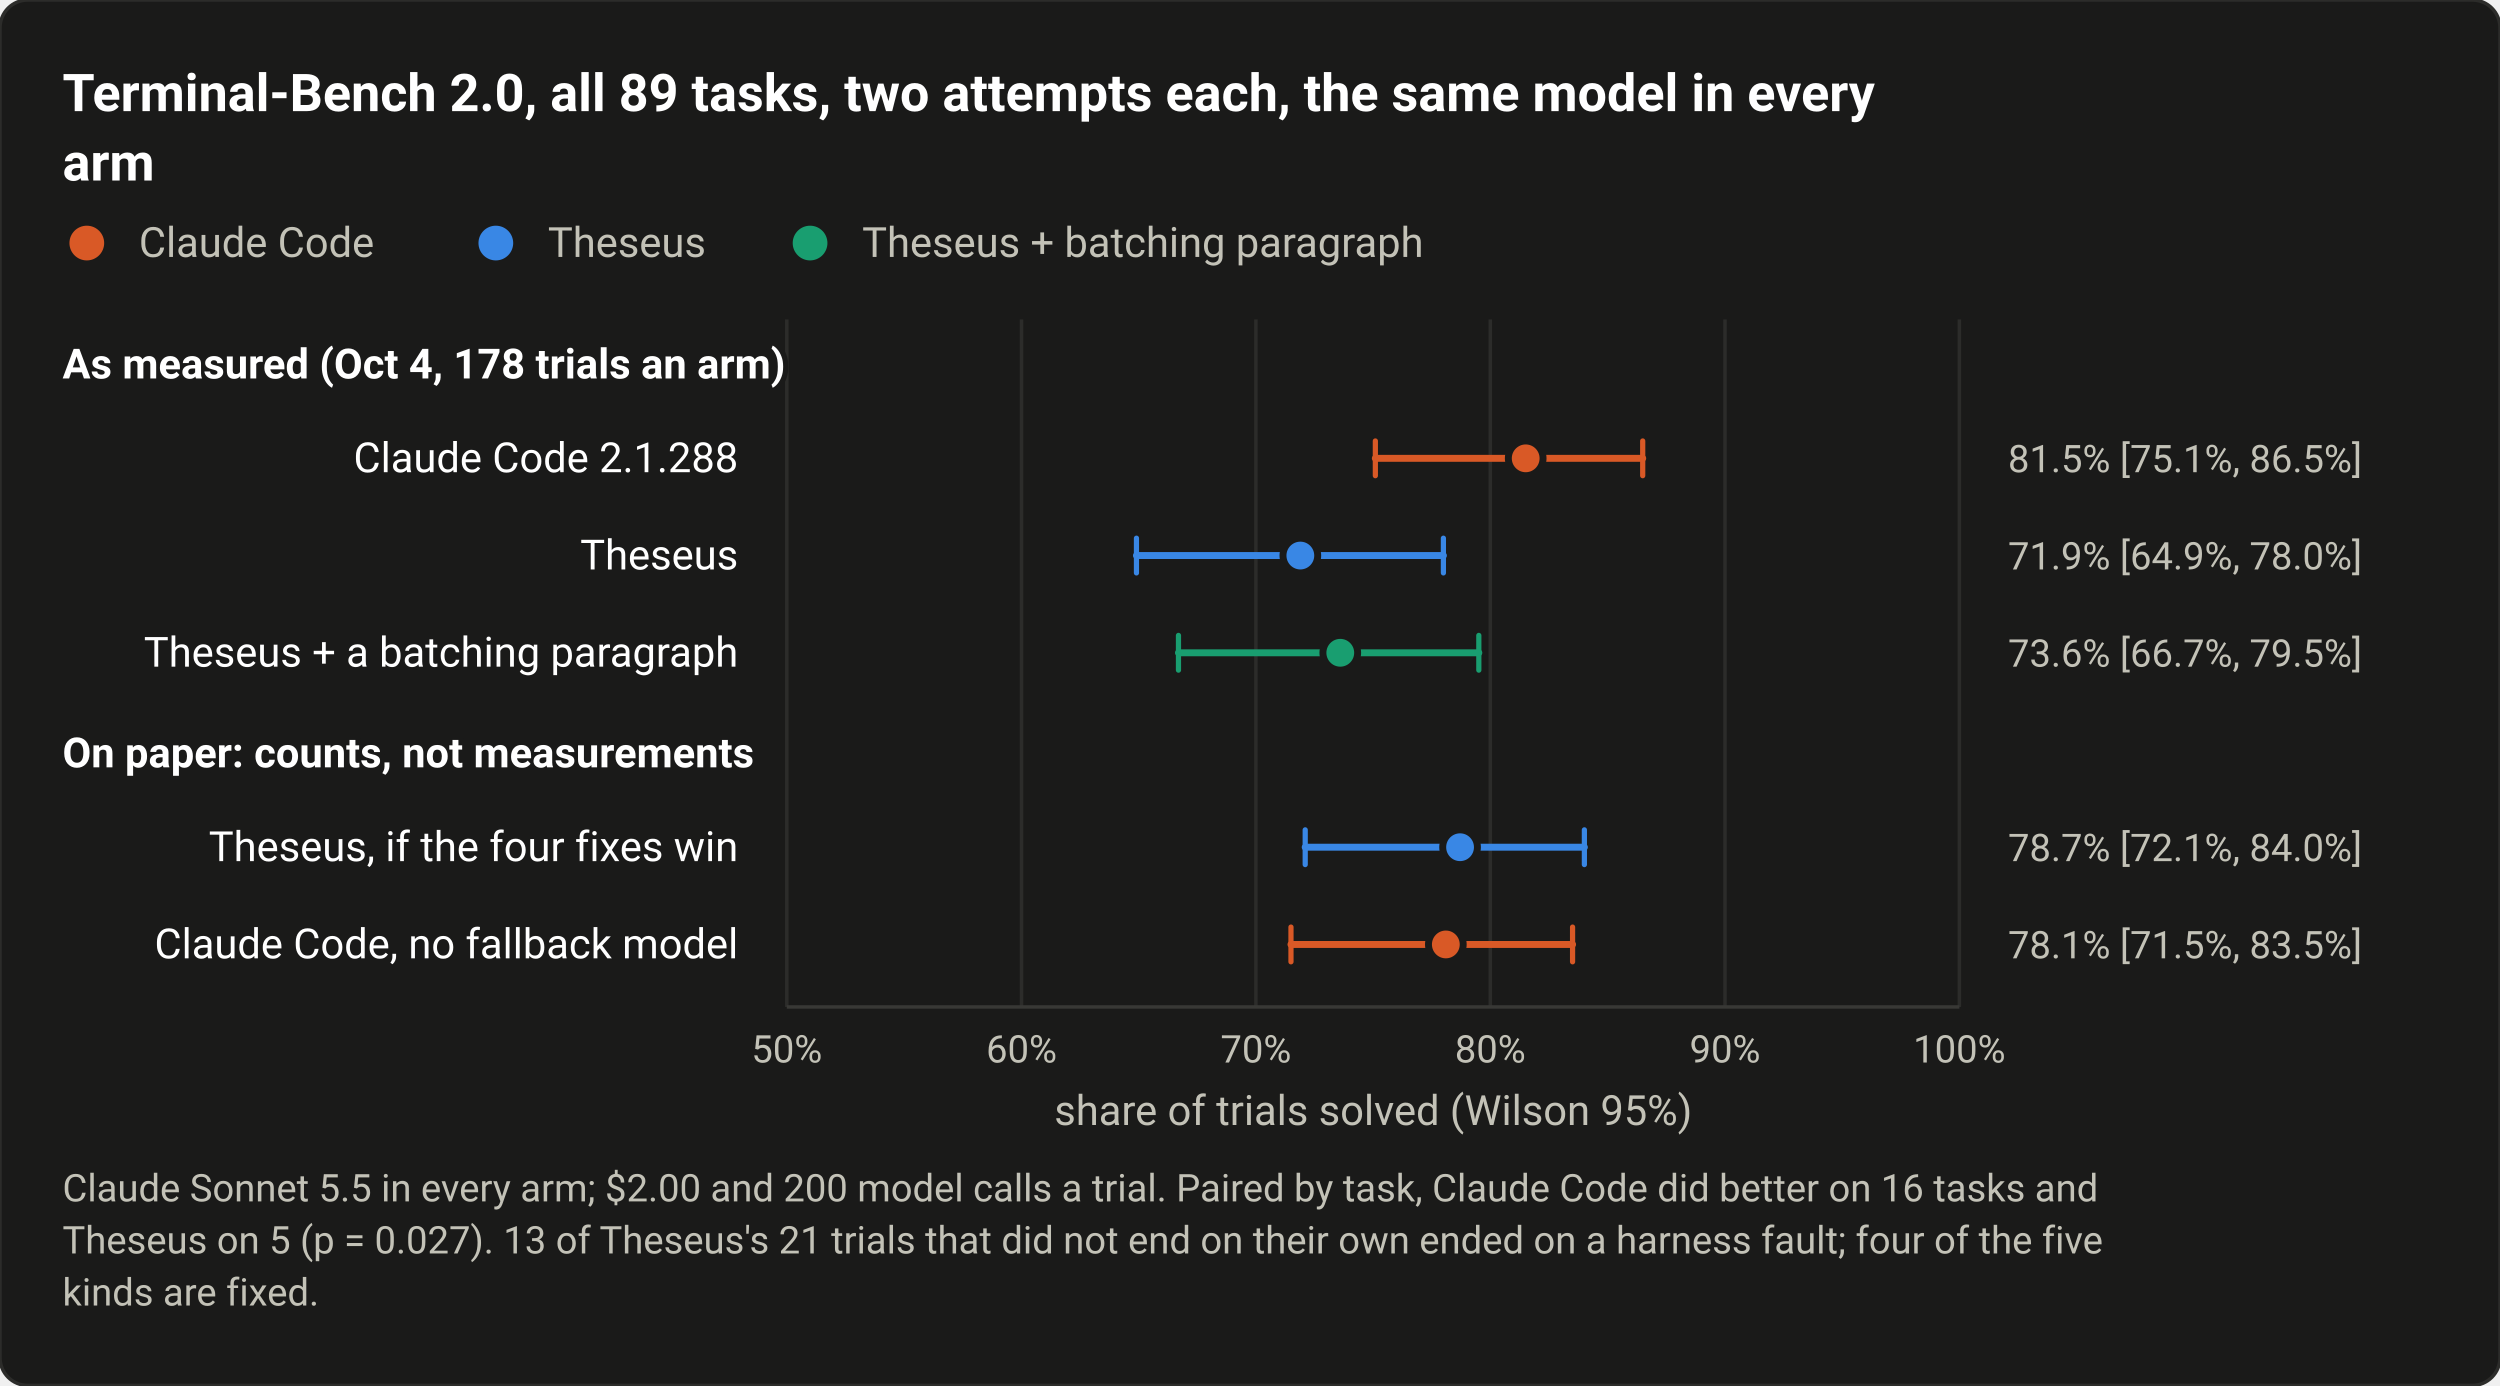
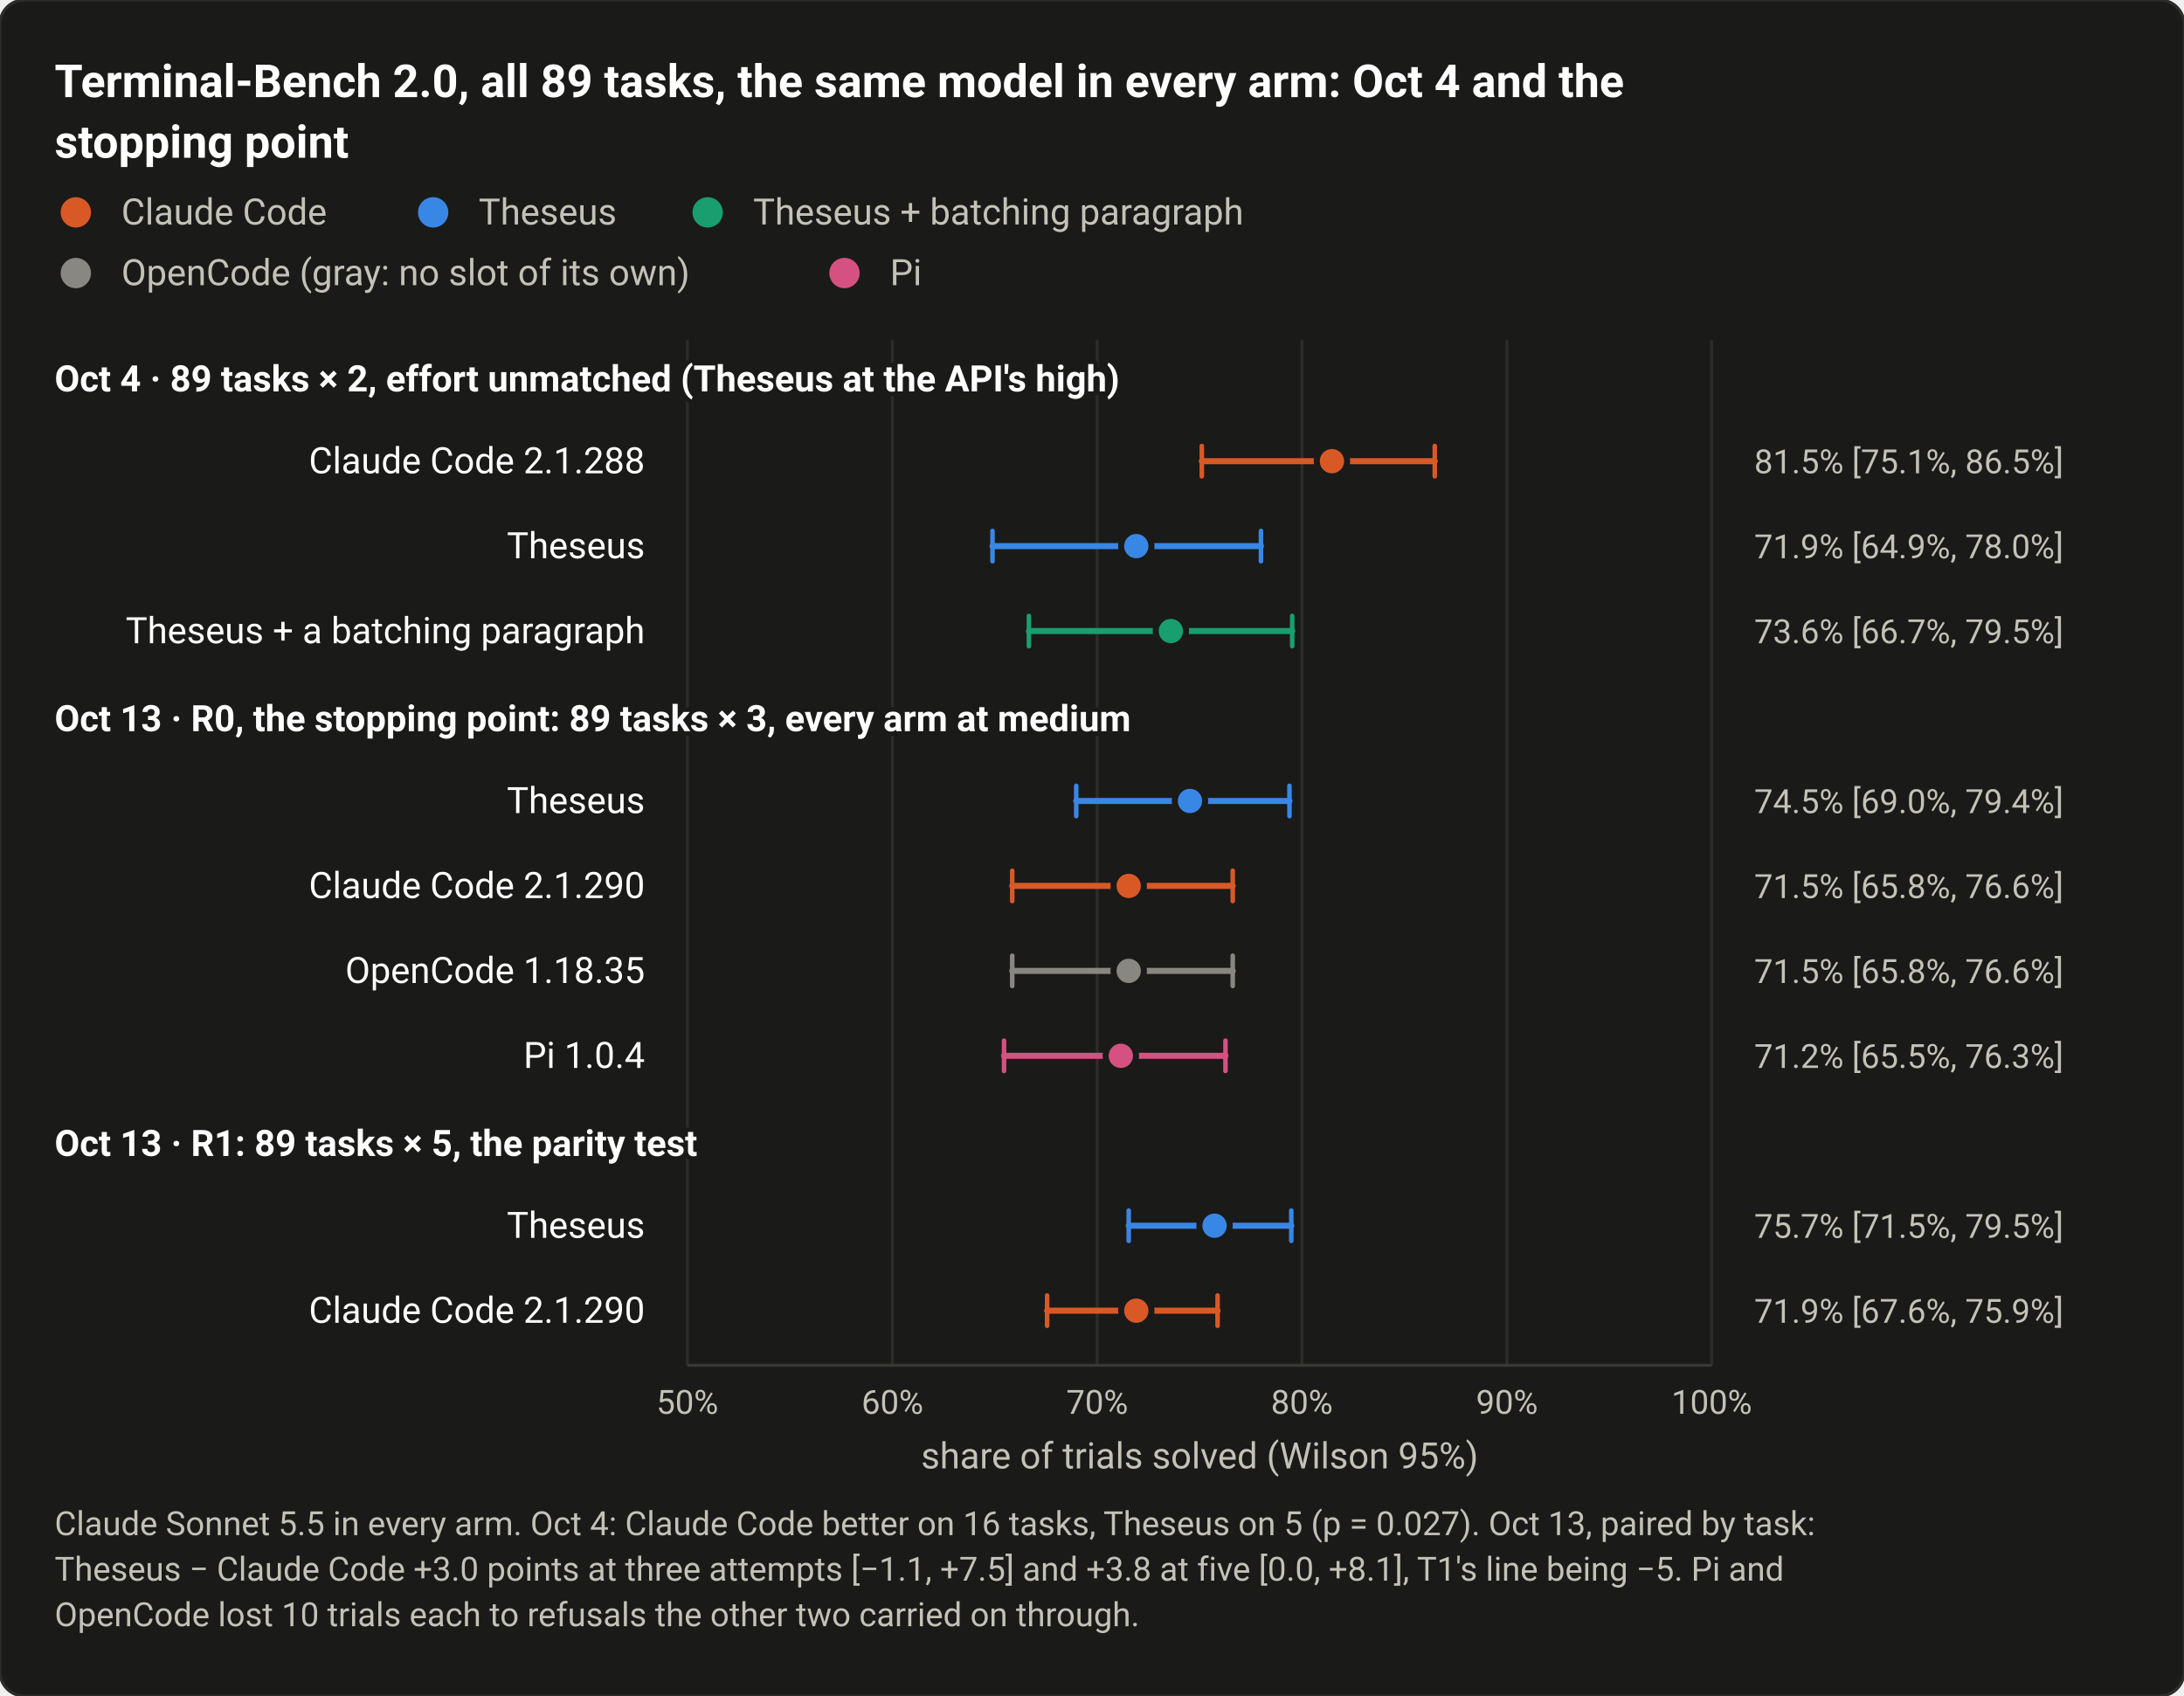
- <svg xmlns="http://www.w3.org/2000/svg" width="720" height="399" viewBox="0 0 720 399" role="img" aria-labelledby="t-tb-full t-tb-full-d" font-family="system-ui, -apple-system, 'Segoe UI', Roboto, Helvetica, Arial, sans-serif">
-   <rect width="720" height="399" rx="8" fill="#1a1a19" stroke="#2c2c2a" />
-   <text x="18.0" y="32.0" font-size="15" fill="#ffffff" font-weight="600">Terminal-Bench 2.0, all 89 tasks, two attempts each, the same model in every</text>
-   <text x="18.0" y="52.0" font-size="15" fill="#ffffff" font-weight="600">arm</text>
+ <svg xmlns="http://www.w3.org/2000/svg" width="720" height="559" viewBox="0 0 720 559" role="img" aria-labelledby="t-tb-full t-tb-full-d" font-family="system-ui, -apple-system, 'Segoe UI', Roboto, Helvetica, Arial, sans-serif">
+   <rect width="720" height="559" rx="8" fill="#1a1a19" stroke="#2c2c2a" />
+   <text x="18.0" y="32.0" font-size="15" fill="#ffffff" font-weight="600">Terminal-Bench 2.0, all 89 tasks, the same model in every arm: Oct 4 and the</text>
+   <text x="18.0" y="52.0" font-size="15" fill="#ffffff" font-weight="600">stopping point</text>
  <circle cx="25.0" cy="70.0" r="5" fill="#d95926" />
  <text x="40.0" y="74.0" font-size="12" fill="#c3c2b7">Claude Code</text>
  <circle cx="142.8" cy="70.0" r="5" fill="#3987e5" />
  <text x="157.8" y="74.0" font-size="12" fill="#c3c2b7">Theseus</text>
  <circle cx="233.3" cy="70.0" r="5" fill="#199e70" />
  <text x="248.3" y="74.0" font-size="12" fill="#c3c2b7">Theseus + batching paragraph</text>
-   <line x1="226.6" y1="92.0" x2="226.6" y2="290.0" stroke="#2c2c2a" stroke-width="1" />
-   <line x1="294.2" y1="92.0" x2="294.2" y2="290.0" stroke="#2c2c2a" stroke-width="1" />
-   <line x1="361.7" y1="92.0" x2="361.7" y2="290.0" stroke="#2c2c2a" stroke-width="1" />
-   <line x1="429.2" y1="92.0" x2="429.2" y2="290.0" stroke="#2c2c2a" stroke-width="1" />
-   <line x1="496.8" y1="92.0" x2="496.8" y2="290.0" stroke="#2c2c2a" stroke-width="1" />
-   <line x1="564.3" y1="92.0" x2="564.3" y2="290.0" stroke="#2c2c2a" stroke-width="1" />
-   <text x="18.0" y="109.0" font-size="12" fill="#ffffff" stroke="#1a1a19" stroke-width="3" stroke-linejoin="round" paint-order="stroke" font-weight="600">As measured (Oct 4, 178 trials an arm)</text>
-   <text x="18.0" y="221.0" font-size="12" fill="#ffffff" stroke="#1a1a19" stroke-width="3" stroke-linejoin="round" paint-order="stroke" font-weight="600">On paper: counts, not measurements</text>
-   <text x="212.6" y="136.0" font-size="12" fill="#ffffff" text-anchor="end">Claude Code 2.1.288</text>
+   <circle cx="25.0" cy="90.0" r="5" fill="#898781" />
+   <text x="40.0" y="94.0" font-size="12" fill="#c3c2b7">OpenCode (gray: no slot of its own)</text>
+   <circle cx="278.4" cy="90.0" r="5" fill="#d55181" />
+   <text x="293.4" y="94.0" font-size="12" fill="#c3c2b7">Pi</text>
+   <line x1="226.6" y1="112.0" x2="226.6" y2="450.0" stroke="#2c2c2a" stroke-width="1" />
+   <line x1="294.2" y1="112.0" x2="294.2" y2="450.0" stroke="#2c2c2a" stroke-width="1" />
+   <line x1="361.7" y1="112.0" x2="361.7" y2="450.0" stroke="#2c2c2a" stroke-width="1" />
+   <line x1="429.2" y1="112.0" x2="429.2" y2="450.0" stroke="#2c2c2a" stroke-width="1" />
+   <line x1="496.8" y1="112.0" x2="496.8" y2="450.0" stroke="#2c2c2a" stroke-width="1" />
+   <line x1="564.3" y1="112.0" x2="564.3" y2="450.0" stroke="#2c2c2a" stroke-width="1" />
+   <text x="18.0" y="129.0" font-size="12" fill="#ffffff" stroke="#1a1a19" stroke-width="3" stroke-linejoin="round" paint-order="stroke" font-weight="600">Oct 4 · 89 tasks × 2, effort unmatched (Theseus at the API's high)</text>
+   <text x="18.0" y="241.0" font-size="12" fill="#ffffff" stroke="#1a1a19" stroke-width="3" stroke-linejoin="round" paint-order="stroke" font-weight="600">Oct 13 · R0, the stopping point: 89 tasks × 3, every arm at medium</text>
+   <text x="18.0" y="381.0" font-size="12" fill="#ffffff" stroke="#1a1a19" stroke-width="3" stroke-linejoin="round" paint-order="stroke" font-weight="600">Oct 13 · R1: 89 tasks × 5, the parity test</text>
+   <text x="212.6" y="156.0" font-size="12" fill="#ffffff" text-anchor="end">Claude Code 2.1.288</text>
  <g>
-     <line x1="396.1" y1="132.0" x2="473.1" y2="132.0" stroke="#d95926" stroke-width="2" stroke-linecap="round" />
-     <line x1="396.1" y1="127.0" x2="396.1" y2="137.0" stroke="#d95926" stroke-width="1.5" stroke-linecap="round" />
-     <line x1="473.1" y1="127.0" x2="473.1" y2="137.0" stroke="#d95926" stroke-width="1.5" stroke-linecap="round" />
-     <circle cx="439.4" cy="132.0" r="12" fill="transparent" />
-     <circle cx="439.4" cy="132.0" r="5" fill="#d95926" stroke="#1a1a19" stroke-width="2" />
+     <line x1="396.2" y1="152.0" x2="473.0" y2="152.0" stroke="#d95926" stroke-width="2" stroke-linecap="round" />
+     <line x1="396.2" y1="147.0" x2="396.2" y2="157.0" stroke="#d95926" stroke-width="1.5" stroke-linecap="round" />
+     <line x1="473.0" y1="147.0" x2="473.0" y2="157.0" stroke="#d95926" stroke-width="1.5" stroke-linecap="round" />
+     <circle cx="439.1" cy="152.0" r="12" fill="transparent" />
+     <circle cx="439.1" cy="152.0" r="5" fill="#d95926" stroke="#1a1a19" stroke-width="2" />
  </g>
-   <text x="578.3" y="136.0" font-size="11" fill="#c3c2b7" style="font-variant-numeric: tabular-nums">81.5%  [75.1%, 86.5%]</text>
-   <text x="212.6" y="164.0" font-size="12" fill="#ffffff" text-anchor="end">Theseus</text>
+   <text x="578.3" y="156.0" font-size="11" fill="#c3c2b7" style="font-variant-numeric: tabular-nums">81.5%  [75.1%, 86.5%]</text>
+   <text x="212.6" y="184.0" font-size="12" fill="#ffffff" text-anchor="end">Theseus</text>
  <g>
-     <line x1="327.3" y1="160.0" x2="415.7" y2="160.0" stroke="#3987e5" stroke-width="2" stroke-linecap="round" />
-     <line x1="327.3" y1="155.0" x2="327.3" y2="165.0" stroke="#3987e5" stroke-width="1.5" stroke-linecap="round" />
-     <line x1="415.7" y1="155.0" x2="415.7" y2="165.0" stroke="#3987e5" stroke-width="1.5" stroke-linecap="round" />
-     <circle cx="374.5" cy="160.0" r="12" fill="transparent" />
-     <circle cx="374.5" cy="160.0" r="5" fill="#3987e5" stroke="#1a1a19" stroke-width="2" />
+     <line x1="327.2" y1="180.0" x2="415.7" y2="180.0" stroke="#3987e5" stroke-width="2" stroke-linecap="round" />
+     <line x1="327.2" y1="175.0" x2="327.2" y2="185.0" stroke="#3987e5" stroke-width="1.5" stroke-linecap="round" />
+     <line x1="415.7" y1="175.0" x2="415.7" y2="185.0" stroke="#3987e5" stroke-width="1.5" stroke-linecap="round" />
+     <circle cx="374.6" cy="180.0" r="12" fill="transparent" />
+     <circle cx="374.6" cy="180.0" r="5" fill="#3987e5" stroke="#1a1a19" stroke-width="2" />
  </g>
-   <text x="578.3" y="164.0" font-size="11" fill="#c3c2b7" style="font-variant-numeric: tabular-nums">71.9%  [64.9%, 78.0%]</text>
-   <text x="212.6" y="192.0" font-size="12" fill="#ffffff" text-anchor="end">Theseus + a batching paragraph</text>
+   <text x="578.3" y="184.0" font-size="11" fill="#c3c2b7" style="font-variant-numeric: tabular-nums">71.9%  [64.9%, 78.0%]</text>
+   <text x="212.6" y="212.0" font-size="12" fill="#ffffff" text-anchor="end">Theseus + a batching paragraph</text>
  <g>
-     <line x1="339.4" y1="188.0" x2="425.9" y2="188.0" stroke="#199e70" stroke-width="2" stroke-linecap="round" />
-     <line x1="339.4" y1="183.0" x2="339.4" y2="193.0" stroke="#199e70" stroke-width="1.5" stroke-linecap="round" />
-     <line x1="425.9" y1="183.0" x2="425.9" y2="193.0" stroke="#199e70" stroke-width="1.5" stroke-linecap="round" />
-     <circle cx="386.0" cy="188.0" r="12" fill="transparent" />
-     <circle cx="386.0" cy="188.0" r="5" fill="#199e70" stroke="#1a1a19" stroke-width="2" />
+     <line x1="339.2" y1="208.0" x2="426.0" y2="208.0" stroke="#199e70" stroke-width="2" stroke-linecap="round" />
+     <line x1="339.2" y1="203.0" x2="339.2" y2="213.0" stroke="#199e70" stroke-width="1.5" stroke-linecap="round" />
+     <line x1="426.0" y1="203.0" x2="426.0" y2="213.0" stroke="#199e70" stroke-width="1.5" stroke-linecap="round" />
+     <circle cx="386.0" cy="208.0" r="12" fill="transparent" />
+     <circle cx="386.0" cy="208.0" r="5" fill="#199e70" stroke="#1a1a19" stroke-width="2" />
  </g>
-   <text x="578.3" y="192.0" font-size="11" fill="#c3c2b7" style="font-variant-numeric: tabular-nums">73.6%  [66.7%, 79.5%]</text>
-   <text x="212.6" y="248.0" font-size="12" fill="#ffffff" text-anchor="end">Theseus, if the four fixes win</text>
+   <text x="578.3" y="212.0" font-size="11" fill="#c3c2b7" style="font-variant-numeric: tabular-nums">73.6%  [66.7%, 79.5%]</text>
+   <text x="212.6" y="268.0" font-size="12" fill="#ffffff" text-anchor="end">Theseus</text>
  <g>
-     <line x1="375.9" y1="244.0" x2="456.3" y2="244.0" stroke="#3987e5" stroke-width="2" stroke-linecap="round" />
-     <line x1="375.9" y1="239.0" x2="375.9" y2="249.0" stroke="#3987e5" stroke-width="1.5" stroke-linecap="round" />
-     <line x1="456.3" y1="239.0" x2="456.3" y2="249.0" stroke="#3987e5" stroke-width="1.5" stroke-linecap="round" />
-     <circle cx="420.5" cy="244.0" r="12" fill="transparent" />
-     <circle cx="420.5" cy="244.0" r="5" fill="#3987e5" stroke="#1a1a19" stroke-width="2" />
+     <line x1="354.8" y1="264.0" x2="425.1" y2="264.0" stroke="#3987e5" stroke-width="2" stroke-linecap="round" />
+     <line x1="354.8" y1="259.0" x2="354.8" y2="269.0" stroke="#3987e5" stroke-width="1.5" stroke-linecap="round" />
+     <line x1="425.1" y1="259.0" x2="425.1" y2="269.0" stroke="#3987e5" stroke-width="1.5" stroke-linecap="round" />
+     <circle cx="392.3" cy="264.0" r="12" fill="transparent" />
+     <circle cx="392.3" cy="264.0" r="5" fill="#3987e5" stroke="#1a1a19" stroke-width="2" />
  </g>
-   <text x="578.3" y="248.0" font-size="11" fill="#c3c2b7" style="font-variant-numeric: tabular-nums">78.7%  [72.1%, 84.0%]</text>
-   <text x="212.6" y="276.0" font-size="12" fill="#ffffff" text-anchor="end">Claude Code, no fallback model</text>
+   <text x="578.3" y="268.0" font-size="11" fill="#c3c2b7" style="font-variant-numeric: tabular-nums">74.5%  [69.0%, 79.4%]</text>
+   <text x="212.6" y="296.0" font-size="12" fill="#ffffff" text-anchor="end">Claude Code 2.1.290</text>
  <g>
-     <line x1="371.8" y1="272.0" x2="452.9" y2="272.0" stroke="#d95926" stroke-width="2" stroke-linecap="round" />
-     <line x1="371.8" y1="267.0" x2="371.8" y2="277.0" stroke="#d95926" stroke-width="1.5" stroke-linecap="round" />
-     <line x1="452.9" y1="267.0" x2="452.9" y2="277.0" stroke="#d95926" stroke-width="1.5" stroke-linecap="round" />
-     <circle cx="416.4" cy="272.0" r="12" fill="transparent" />
-     <circle cx="416.4" cy="272.0" r="5" fill="#d95926" stroke="#1a1a19" stroke-width="2" />
+     <line x1="333.7" y1="292.0" x2="406.4" y2="292.0" stroke="#d95926" stroke-width="2" stroke-linecap="round" />
+     <line x1="333.7" y1="287.0" x2="333.7" y2="297.0" stroke="#d95926" stroke-width="1.5" stroke-linecap="round" />
+     <line x1="406.4" y1="287.0" x2="406.4" y2="297.0" stroke="#d95926" stroke-width="1.5" stroke-linecap="round" />
+     <circle cx="372.1" cy="292.0" r="12" fill="transparent" />
+     <circle cx="372.1" cy="292.0" r="5" fill="#d95926" stroke="#1a1a19" stroke-width="2" />
  </g>
-   <text x="578.3" y="276.0" font-size="11" fill="#c3c2b7" style="font-variant-numeric: tabular-nums">78.1%  [71.5%, 83.5%]</text>
-   <line x1="226.6" y1="290.0" x2="564.3" y2="290.0" stroke="#383835" stroke-width="1" />
-   <text x="226.6" y="306.0" font-size="11" fill="#c3c2b7" text-anchor="middle" style="font-variant-numeric: tabular-nums">50%</text>
-   <text x="294.2" y="306.0" font-size="11" fill="#c3c2b7" text-anchor="middle" style="font-variant-numeric: tabular-nums">60%</text>
-   <text x="361.7" y="306.0" font-size="11" fill="#c3c2b7" text-anchor="middle" style="font-variant-numeric: tabular-nums">70%</text>
-   <text x="429.2" y="306.0" font-size="11" fill="#c3c2b7" text-anchor="middle" style="font-variant-numeric: tabular-nums">80%</text>
-   <text x="496.8" y="306.0" font-size="11" fill="#c3c2b7" text-anchor="middle" style="font-variant-numeric: tabular-nums">90%</text>
-   <text x="564.3" y="306.0" font-size="11" fill="#c3c2b7" text-anchor="middle" style="font-variant-numeric: tabular-nums">100%</text>
-   <text x="395.5" y="324.0" font-size="12" fill="#c3c2b7" text-anchor="middle">share of trials solved (Wilson 95%)</text>
-   <text x="18.0" y="346.0" font-size="11" fill="#c3c2b7">Claude Sonnet 5.5 in every arm; $2.00 and 200 model calls a trial. Paired by task, Claude Code did better on 16 tasks and</text>
-   <text x="18.0" y="361.0" font-size="11" fill="#c3c2b7">Theseus on 5 (p = 0.027). 13 of Theseus's 21 trials that did not end on their own ended on a harness fault; four of the five</text>
-   <text x="18.0" y="376.0" font-size="11" fill="#c3c2b7">kinds are fixed.</text>
+   <text x="578.3" y="296.0" font-size="11" fill="#c3c2b7" style="font-variant-numeric: tabular-nums">71.5%  [65.8%, 76.6%]</text>
+   <text x="212.6" y="324.0" font-size="12" fill="#ffffff" text-anchor="end">OpenCode 1.18.35</text>
+   <g>
+     <line x1="333.7" y1="320.0" x2="406.4" y2="320.0" stroke="#898781" stroke-width="2" stroke-linecap="round" />
+     <line x1="333.7" y1="315.0" x2="333.7" y2="325.0" stroke="#898781" stroke-width="1.5" stroke-linecap="round" />
+     <line x1="406.4" y1="315.0" x2="406.4" y2="325.0" stroke="#898781" stroke-width="1.5" stroke-linecap="round" />
+     <circle cx="372.1" cy="320.0" r="12" fill="transparent" />
+     <circle cx="372.1" cy="320.0" r="5" fill="#898781" stroke="#1a1a19" stroke-width="2" />
+   </g>
+   <text x="578.3" y="324.0" font-size="11" fill="#c3c2b7" style="font-variant-numeric: tabular-nums">71.5%  [65.8%, 76.6%]</text>
+   <text x="212.6" y="352.0" font-size="12" fill="#ffffff" text-anchor="end">Pi 1.0.4</text>
+   <g>
+     <line x1="331.0" y1="348.0" x2="404.0" y2="348.0" stroke="#d55181" stroke-width="2" stroke-linecap="round" />
+     <line x1="331.0" y1="343.0" x2="331.0" y2="353.0" stroke="#d55181" stroke-width="1.5" stroke-linecap="round" />
+     <line x1="404.0" y1="343.0" x2="404.0" y2="353.0" stroke="#d55181" stroke-width="1.5" stroke-linecap="round" />
+     <circle cx="369.5" cy="348.0" r="12" fill="transparent" />
+     <circle cx="369.5" cy="348.0" r="5" fill="#d55181" stroke="#1a1a19" stroke-width="2" />
+   </g>
+   <text x="578.3" y="352.0" font-size="11" fill="#c3c2b7" style="font-variant-numeric: tabular-nums">71.2%  [65.5%, 76.3%]</text>
+   <text x="212.6" y="408.0" font-size="12" fill="#ffffff" text-anchor="end">Theseus</text>
+   <g>
+     <line x1="372.1" y1="404.0" x2="425.7" y2="404.0" stroke="#3987e5" stroke-width="2" stroke-linecap="round" />
+     <line x1="372.1" y1="399.0" x2="372.1" y2="409.0" stroke="#3987e5" stroke-width="1.5" stroke-linecap="round" />
+     <line x1="425.7" y1="399.0" x2="425.7" y2="409.0" stroke="#3987e5" stroke-width="1.5" stroke-linecap="round" />
+     <circle cx="400.4" cy="404.0" r="12" fill="transparent" />
+     <circle cx="400.4" cy="404.0" r="5" fill="#3987e5" stroke="#1a1a19" stroke-width="2" />
+   </g>
+   <text x="578.3" y="408.0" font-size="11" fill="#c3c2b7" style="font-variant-numeric: tabular-nums">75.7%  [71.5%, 79.5%]</text>
+   <text x="212.6" y="436.0" font-size="12" fill="#ffffff" text-anchor="end">Claude Code 2.1.290</text>
+   <g>
+     <line x1="345.2" y1="432.0" x2="401.4" y2="432.0" stroke="#d95926" stroke-width="2" stroke-linecap="round" />
+     <line x1="345.2" y1="427.0" x2="345.2" y2="437.0" stroke="#d95926" stroke-width="1.5" stroke-linecap="round" />
+     <line x1="401.4" y1="427.0" x2="401.4" y2="437.0" stroke="#d95926" stroke-width="1.5" stroke-linecap="round" />
+     <circle cx="374.6" cy="432.0" r="12" fill="transparent" />
+     <circle cx="374.6" cy="432.0" r="5" fill="#d95926" stroke="#1a1a19" stroke-width="2" />
+   </g>
+   <text x="578.3" y="436.0" font-size="11" fill="#c3c2b7" style="font-variant-numeric: tabular-nums">71.9%  [67.6%, 75.9%]</text>
+   <line x1="226.6" y1="450.0" x2="564.3" y2="450.0" stroke="#383835" stroke-width="1" />
+   <text x="226.6" y="466.0" font-size="11" fill="#c3c2b7" text-anchor="middle" style="font-variant-numeric: tabular-nums">50%</text>
+   <text x="294.2" y="466.0" font-size="11" fill="#c3c2b7" text-anchor="middle" style="font-variant-numeric: tabular-nums">60%</text>
+   <text x="361.7" y="466.0" font-size="11" fill="#c3c2b7" text-anchor="middle" style="font-variant-numeric: tabular-nums">70%</text>
+   <text x="429.2" y="466.0" font-size="11" fill="#c3c2b7" text-anchor="middle" style="font-variant-numeric: tabular-nums">80%</text>
+   <text x="496.8" y="466.0" font-size="11" fill="#c3c2b7" text-anchor="middle" style="font-variant-numeric: tabular-nums">90%</text>
+   <text x="564.3" y="466.0" font-size="11" fill="#c3c2b7" text-anchor="middle" style="font-variant-numeric: tabular-nums">100%</text>
+   <text x="395.5" y="484.0" font-size="12" fill="#c3c2b7" text-anchor="middle">share of trials solved (Wilson 95%)</text>
+   <text x="18.0" y="506.0" font-size="11" fill="#c3c2b7">Claude Sonnet 5.5 in every arm. Oct 4: Claude Code better on 16 tasks, Theseus on 5 (p = 0.027). Oct 13, paired by task:</text>
+   <text x="18.0" y="521.0" font-size="11" fill="#c3c2b7">Theseus − Claude Code +3.0 points at three attempts [−1.1, +7.5] and +3.8 at five [0.0, +8.1], T1's line being −5. Pi and</text>
+   <text x="18.0" y="536.0" font-size="11" fill="#c3c2b7">OpenCode lost 10 trials each to refusals the other two carried on through.</text>
</svg>
